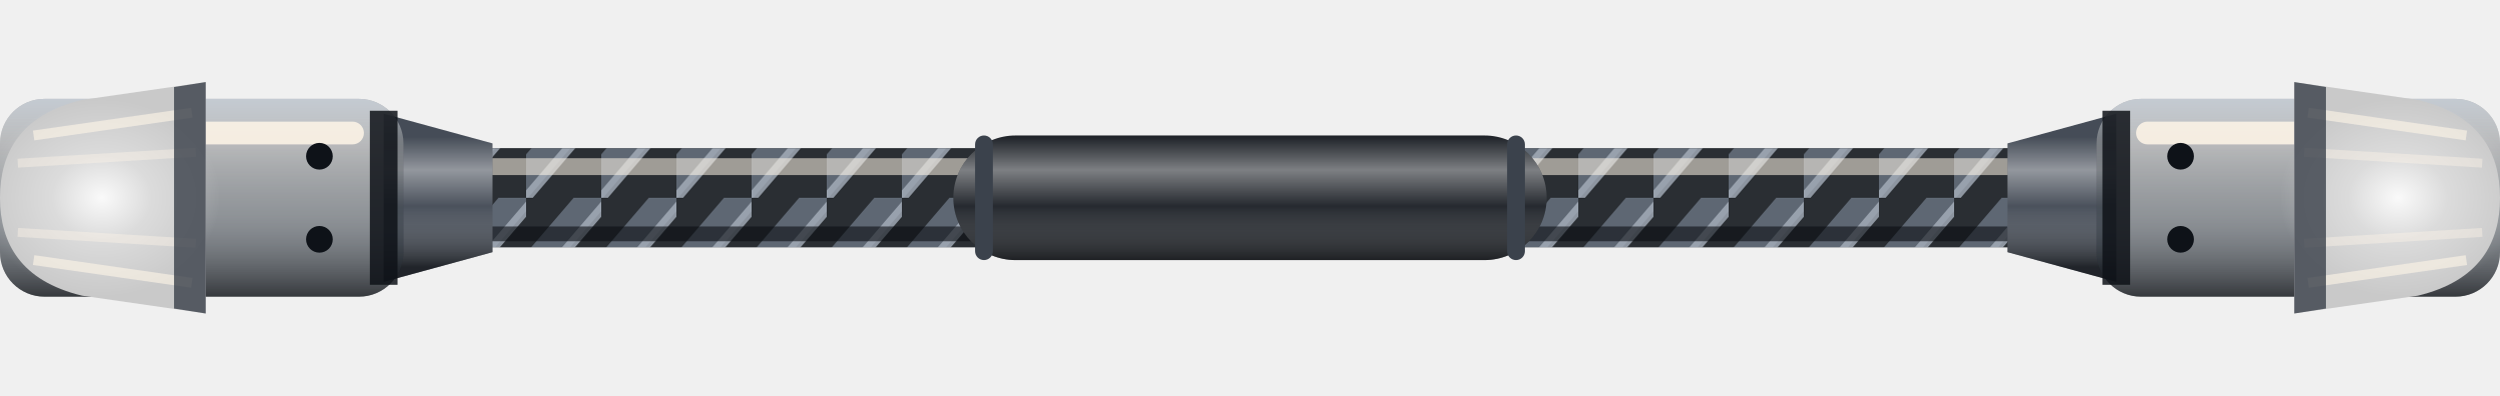
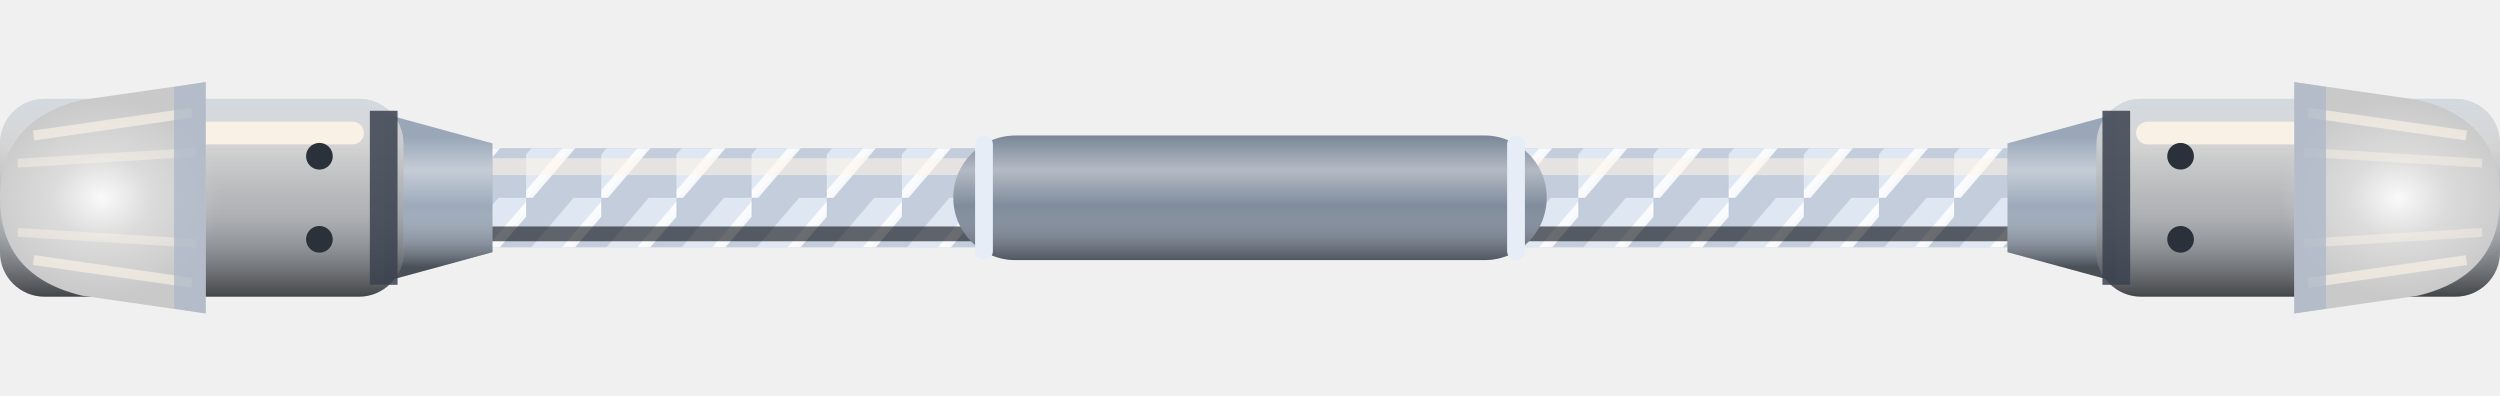
<svg xmlns="http://www.w3.org/2000/svg" viewBox="0 0 252.8 40">
  <defs>
    <pattern id="cbatonBraid" width="7.6" height="10" patternUnits="userSpaceOnUse">
-       <rect width="7.6" height="10" fill="#2A2E33" />
-       <path d="M-3.5 12 L8.5 -2" stroke="#5E6773" stroke-width="3" fill="none" />
-       <path d="M-1.7 12 L10.3 -2" stroke="#A6AFBB" stroke-width="1" fill="none" opacity="0.8" />
+       <rect width="7.6" height="10" fill="#C3CDDC" />
+       <path d="M-3.5 12 L8.5 -2" stroke="#DFE7F2" stroke-width="3" fill="none" />
+       <path d="M-1.7 12 L10.3 -2" stroke="#FFFFFF" stroke-width="1" fill="none" opacity="0.85" />
    </pattern>
    <linearGradient id="cbatonTube" x1="0" y1="10" x2="0" y2="30" gradientUnits="userSpaceOnUse">
      <stop offset="0" stop-color="#DFE8F3" stop-opacity="0.62" />
      <stop offset="0.24" stop-color="#FFFFFF" stop-opacity="0.3" />
      <stop offset="0.58" stop-color="#78838F" stop-opacity="0.24" />
      <stop offset="1" stop-color="#080B10" stop-opacity="0.68" />
    </linearGradient>
    <linearGradient id="cbatonSheen" x1="0" y1="13" x2="0" y2="27" gradientUnits="userSpaceOnUse">
      <stop offset="0.06" stop-color="#FFFFFF" stop-opacity="0" />
      <stop offset="0.3" stop-color="#FFFFFF" stop-opacity="0.42" />
      <stop offset="0.56" stop-color="#FFFFFF" stop-opacity="0.03" />
      <stop offset="1" stop-color="#000000" stop-opacity="0.52" />
    </linearGradient>
    <radialGradient id="cbatonCore" cx="0.5" cy="0.5" r="0.5">
      <stop offset="0" stop-color="#FFFFFF" stop-opacity="0.9" />
      <stop offset="0.42" stop-color="#FFFFFF" stop-opacity="0.34" />
      <stop offset="1" stop-color="#FFFFFF" stop-opacity="0" />
    </radialGradient>
  </defs>
-   <rect x="40.4" y="15" width="172" height="10" rx="5" fill="#2A2E33" />
+   <rect x="40.4" y="15" width="172" height="10" rx="5" fill="#C3CDDC" />
  <rect x="40.4" y="15" width="172" height="10" rx="5" fill="url(#cbatonBraid)" />
  <rect x="40.4" y="16" width="172" height="1.7" rx="0.85" fill="#FFF6E8" opacity="0.55" />
  <rect x="40.4" y="22.9" width="172" height="1.5" rx="0.75" fill="#0A0D12" opacity="0.6" />
-   <rect x="96.4" y="13.7" width="60" height="12.6" rx="6.3" fill="#1F2329" />
+   <rect x="96.4" y="13.7" width="60" height="12.6" rx="6.3" fill="#7C8899" />
  <rect x="96.4" y="13.7" width="60" height="12.6" rx="6.3" fill="url(#cbatonSheen)" />
-   <rect x="98.6" y="13.7" width="1.8" height="12.6" rx="0.9" fill="#3B424C" />
-   <rect x="152.4" y="13.7" width="1.8" height="12.6" rx="0.9" fill="#3B424C" />
-   <path d="M203 14.5 L214 11.5 L214 28.5 L203 25.5 Z" fill="#454C57" />
+   <rect x="98.6" y="13.7" width="1.8" height="12.6" rx="0.9" fill="#E6EDF6" />
+   <rect x="152.4" y="13.7" width="1.8" height="12.6" rx="0.9" fill="#E6EDF6" />
+   <path d="M203 14.5 L214 11.5 L214 28.5 L203 25.5 Z" fill="#9AA7B8" />
  <path d="M203 14.5 L214 11.5 L214 28.5 L203 25.5 Z" fill="url(#cbatonSheen)" />
-   <rect x="212" y="10" width="40.8" height="20" rx="4.5" fill="#12161C" opacity="0.4" />
+   <rect x="212" y="10" width="40.8" height="20" rx="4.5" fill="#B4B4B4" opacity="0.8" />
  <rect x="212" y="10" width="40.8" height="20" rx="4.5" fill="url(#cbatonTube)" />
-   <path d="M212.6 11.2 L215.4 11.2 L215.4 28.8 L212.6 28.8 Z" fill="#0E1218" opacity="0.85" />
+   <path d="M212.6 11.2 L215.4 11.2 L215.4 28.8 L212.6 28.8 Z" fill="#39424F" opacity="0.85" />
  <rect x="216" y="12.3" width="33" height="2.3" rx="1.15" fill="#FFF6E8" opacity="0.85" />
-   <circle cx="220.5" cy="15.8" r="1.35" fill="#0E1218" />
-   <circle cx="220.5" cy="24.2" r="1.35" fill="#0E1218" />
+   <circle cx="220.5" cy="15.8" r="1.35" fill="#2A313B" />
+   <circle cx="220.5" cy="24.2" r="1.35" fill="#2A313B" />
  <path d="M232 8.3 L244.5 10.1 C250.7 11.6 252.8 15.4 252.8 20 C252.8 24.6 250.7 28.4 244.5 29.9 L232 31.7 Z" fill="#C9C9C9" />
  <ellipse cx="242.5" cy="20" rx="12" ry="10" fill="url(#cbatonCore)" />
  <path d="M233.4 11.4 L249.4 13.7 M233.4 28.6 L249.4 26.3" stroke="#FFF6E8" stroke-width="1" opacity="0.6" fill="none" />
  <path d="M233 15.4 L251 16.5 M233 24.6 L251 23.5" stroke="#FFF6E8" stroke-width="0.9" opacity="0.4" fill="none" />
-   <path d="M232 8.3 L235.2 8.8 L235.2 31.2 L232 31.7 Z" fill="#39404A" opacity="0.8" />
+   <path d="M232 8.3 L235.2 8.8 L235.2 31.2 L232 31.7 Z" fill="#AEB9C8" opacity="0.8" />
  <g transform="translate(252.8,0) scale(-1,1)">
-     <path d="M203 14.5 L214 11.5 L214 28.5 L203 25.5 Z" fill="#454C57" />
+     <path d="M203 14.5 L214 11.5 L214 28.5 L203 25.5 Z" fill="#9AA7B8" />
    <path d="M203 14.5 L214 11.5 L214 28.5 L203 25.5 Z" fill="url(#cbatonSheen)" />
-     <rect x="212" y="10" width="40.8" height="20" rx="4.5" fill="#12161C" opacity="0.4" />
+     <rect x="212" y="10" width="40.8" height="20" rx="4.5" fill="#B4B4B4" opacity="0.8" />
    <rect x="212" y="10" width="40.8" height="20" rx="4.5" fill="url(#cbatonTube)" />
-     <path d="M212.6 11.2 L215.4 11.2 L215.4 28.8 L212.6 28.8 Z" fill="#0E1218" opacity="0.85" />
+     <path d="M212.6 11.2 L215.4 11.2 L215.4 28.8 L212.6 28.8 Z" fill="#39424F" opacity="0.85" />
    <rect x="216" y="12.3" width="33" height="2.3" rx="1.15" fill="#FFF6E8" opacity="0.85" />
-     <circle cx="220.5" cy="15.8" r="1.35" fill="#0E1218" />
-     <circle cx="220.5" cy="24.2" r="1.35" fill="#0E1218" />
+     <circle cx="220.5" cy="15.8" r="1.35" fill="#2A313B" />
+     <circle cx="220.5" cy="24.2" r="1.35" fill="#2A313B" />
    <path d="M232 8.3 L244.5 10.1 C250.7 11.6 252.8 15.4 252.8 20 C252.8 24.6 250.7 28.4 244.5 29.9 L232 31.7 Z" fill="#C9C9C9" />
    <ellipse cx="242.5" cy="20" rx="12" ry="10" fill="url(#cbatonCore)" />
    <path d="M233.4 11.4 L249.4 13.7 M233.4 28.6 L249.4 26.3" stroke="#FFF6E8" stroke-width="1" opacity="0.6" fill="none" />
    <path d="M233 15.4 L251 16.5 M233 24.6 L251 23.5" stroke="#FFF6E8" stroke-width="0.9" opacity="0.4" fill="none" />
-     <path d="M232 8.3 L235.2 8.8 L235.2 31.2 L232 31.7 Z" fill="#39404A" opacity="0.8" />
+     <path d="M232 8.3 L235.2 8.8 L235.2 31.2 L232 31.7 Z" fill="#AEB9C8" opacity="0.8" />
  </g>
</svg>
